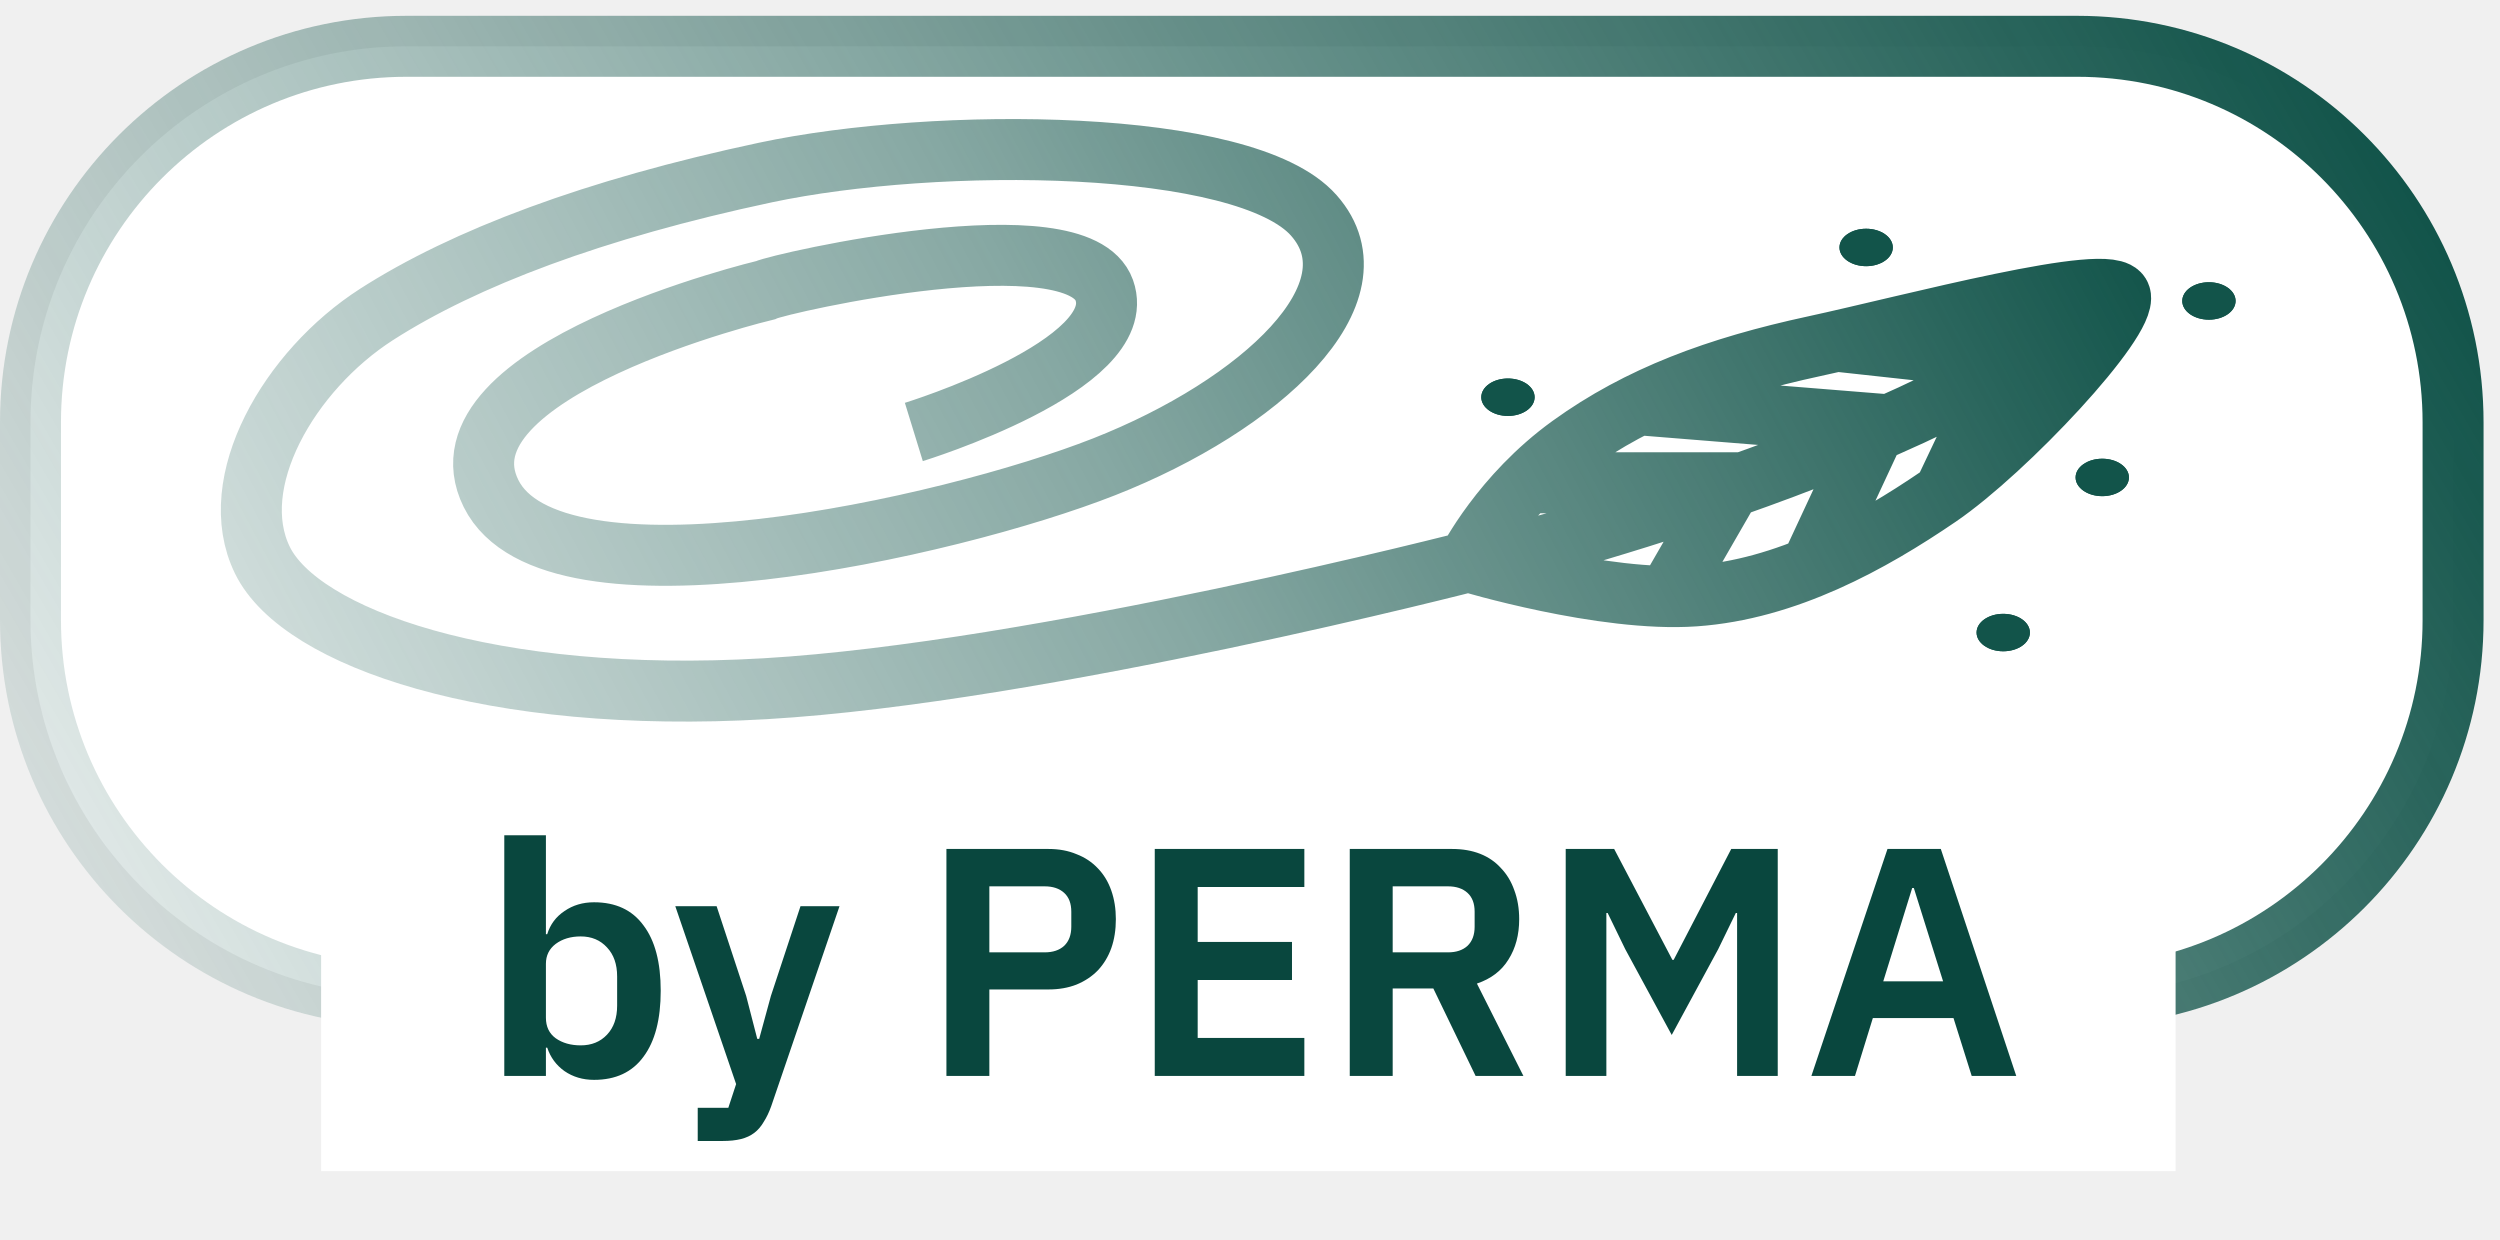
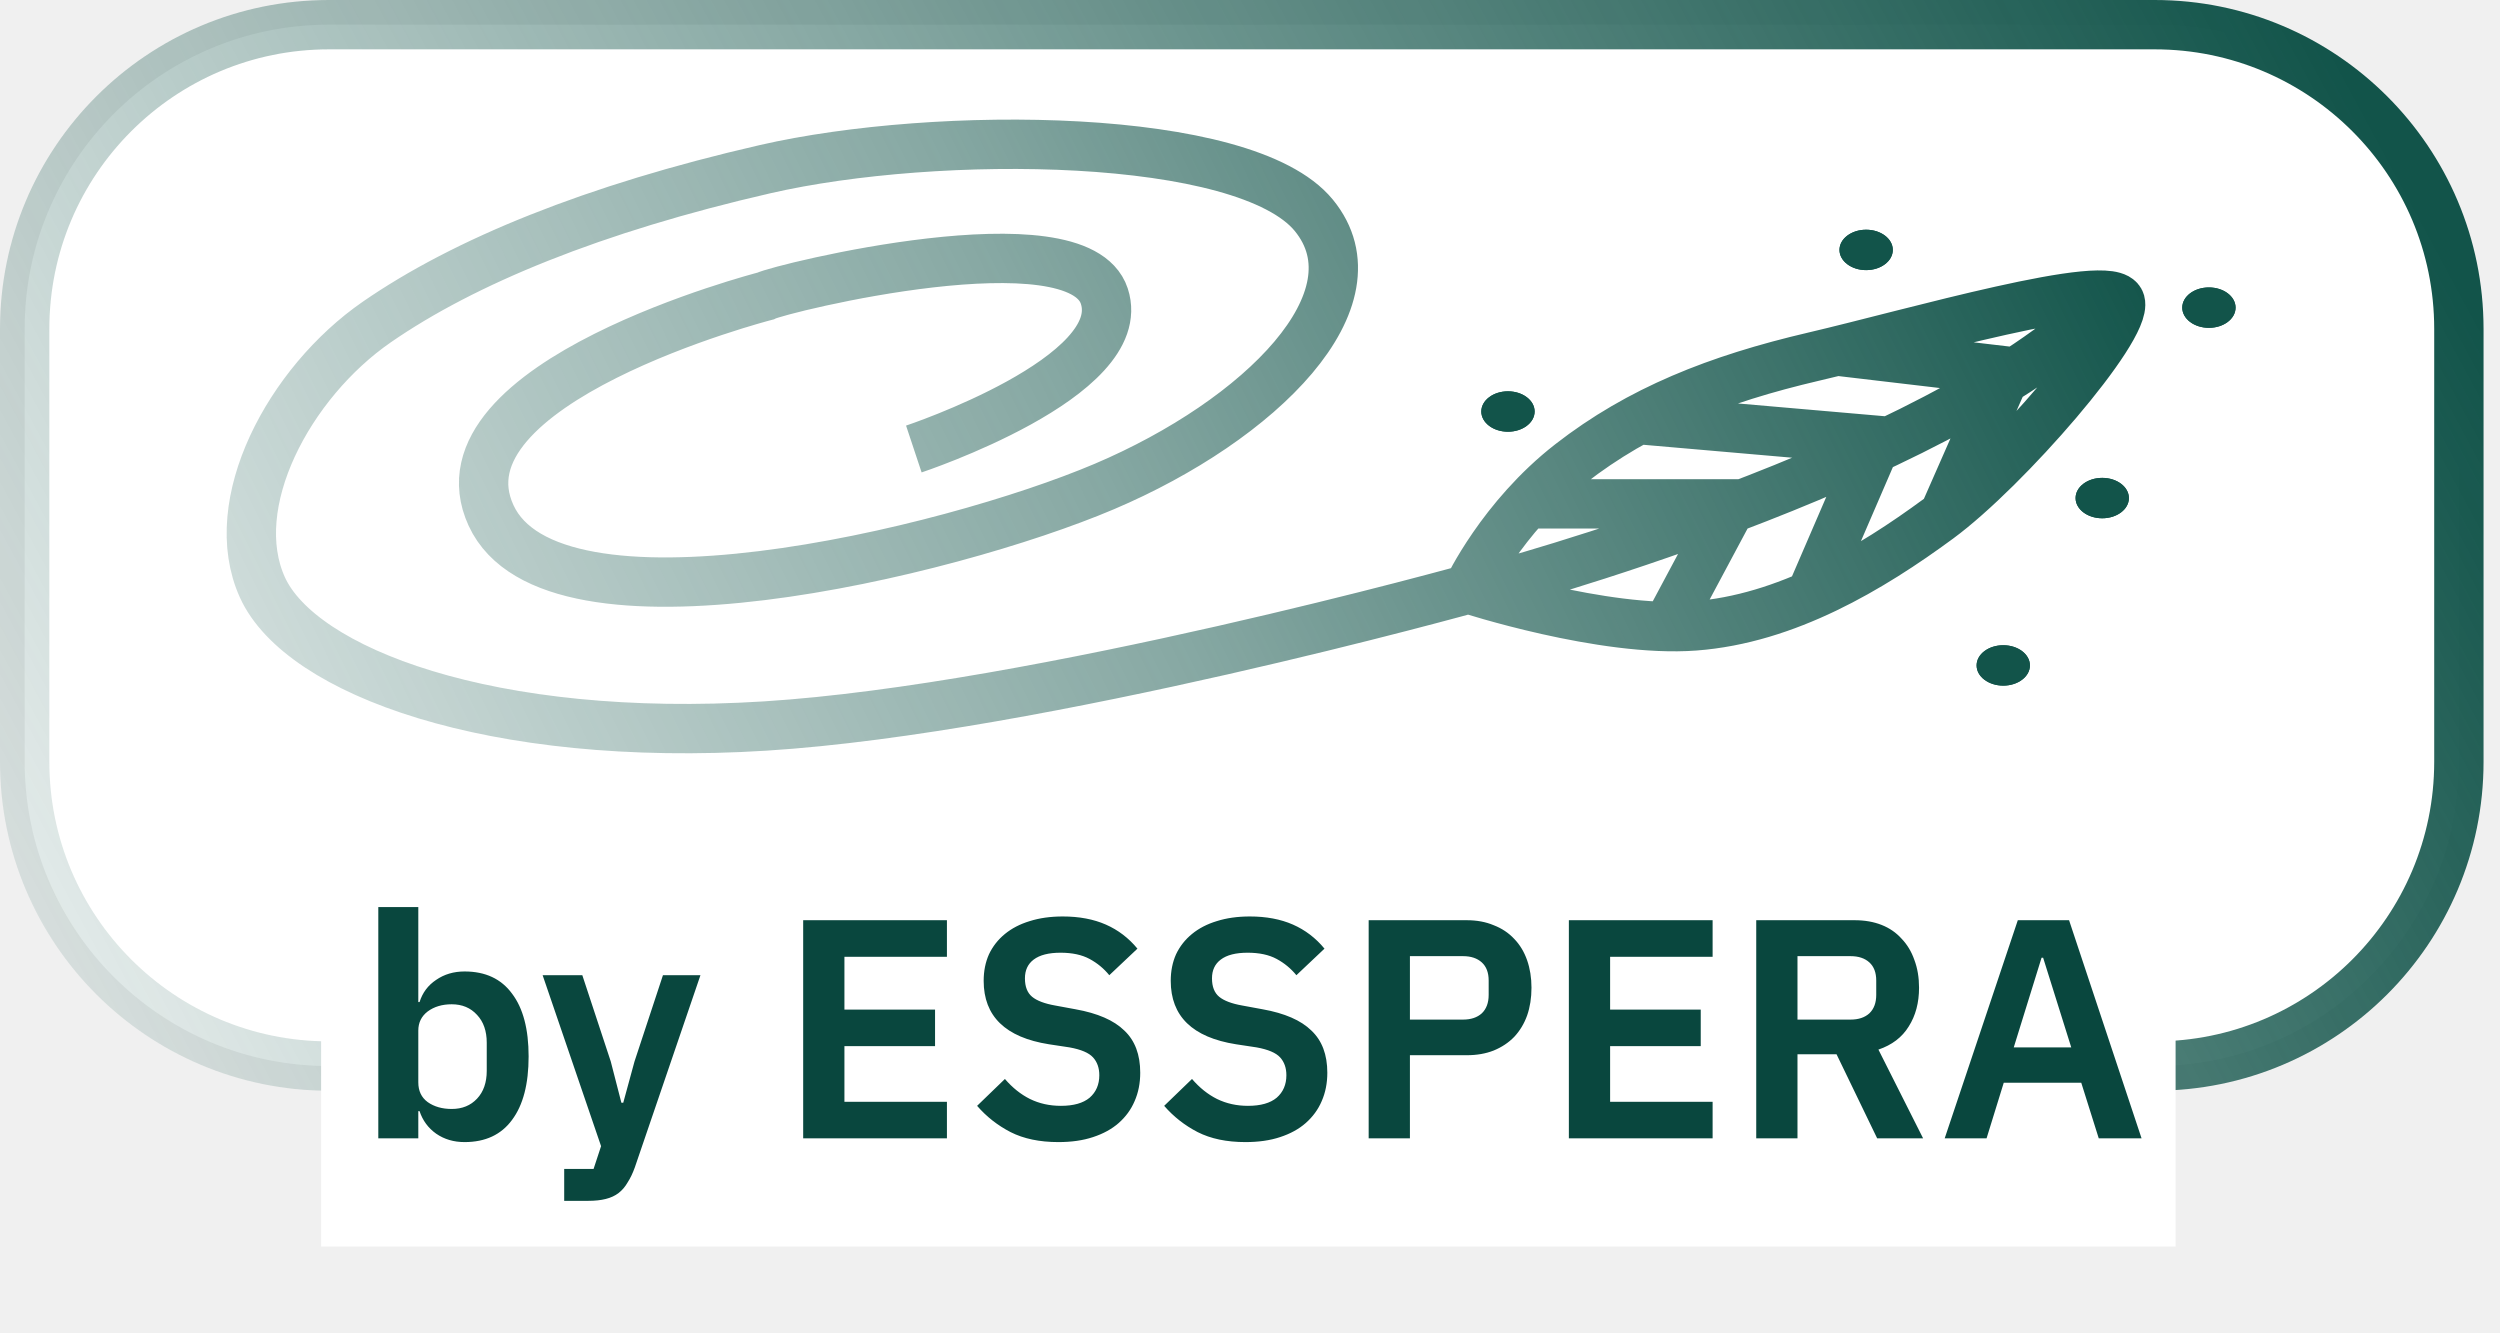
- <svg xmlns="http://www.w3.org/2000/svg" width="123" height="61" viewBox="0 0 123 61" fill="none">
-   <rect x="1.5" y="2.278" width="119.191" height="46.737" rx="18.5" fill="white" stroke="url(#paint0_linear_73_652)" stroke-width="3" />
-   <path d="M44.961 21.253C44.961 21.253 55.643 17.964 54.331 14.28C53.019 10.596 38.401 13.929 37.651 14.28C37.651 14.28 21.16 18.227 24.158 24.28C27.157 30.332 46.647 25.99 54.331 22.964C62.015 19.938 68.012 14.412 64.638 10.596C61.265 6.78 46.085 6.696 37.651 8.49C29.218 10.285 22.846 12.701 18.536 15.464C14.225 18.227 11.039 23.753 12.914 27.569C14.788 31.385 24.158 34.675 37.651 33.885C51.145 33.096 72.51 27.569 72.51 27.569M73.259 27.569C73.259 27.569 95.186 22.175 103.432 14.675M75.508 23.753H85.253L82.067 29.28M80.943 19.938L92.375 20.859L89.189 27.701M90.314 16.78L98.747 17.701L95.561 24.411M104.32 14.548C104.681 15.77 98.699 22.164 95.374 24.432C92.048 26.7 87.886 29.005 83.38 29.32C78.873 29.636 72.228 27.628 72.228 27.628C72.228 27.628 73.871 24.372 77.264 21.924C80.657 19.476 84.479 18.07 89.258 17.035C94.036 16.001 103.96 13.325 104.32 14.548Z" stroke="url(#paint1_linear_73_652)" stroke-width="3" />
-   <ellipse cx="98.559" cy="31.122" rx="1.312" ry="0.921" fill="#12544A" />
-   <ellipse cx="98.559" cy="31.122" rx="1.312" ry="0.921" fill="#12544A" />
-   <ellipse cx="103.431" cy="23.49" rx="1.312" ry="0.921" fill="#12544A" />
-   <ellipse cx="103.431" cy="23.49" rx="1.312" ry="0.921" fill="#12544A" />
-   <ellipse cx="74.191" cy="19.543" rx="1.312" ry="0.921" fill="#12544A" />
-   <ellipse cx="74.191" cy="19.543" rx="1.312" ry="0.921" fill="#12544A" />
-   <ellipse cx="91.814" cy="12.175" rx="1.312" ry="0.921" fill="#12544A" />
-   <ellipse cx="91.814" cy="12.175" rx="1.312" ry="0.921" fill="#12544A" />
-   <ellipse cx="108.679" cy="14.807" rx="1.312" ry="0.921" fill="#12544A" />
-   <ellipse cx="108.679" cy="14.807" rx="1.312" ry="0.921" fill="#12544A" />
-   <rect x="15.799" y="36.831" width="91.24" height="20.789" fill="white" />
-   <path d="M24.811 41.096H26.859V45.961H26.923C27.073 45.48 27.355 45.102 27.771 44.825C28.187 44.536 28.673 44.392 29.227 44.392C30.294 44.392 31.105 44.771 31.659 45.529C32.225 46.275 32.507 47.347 32.507 48.745C32.507 50.153 32.225 51.235 31.659 51.992C31.105 52.75 30.294 53.129 29.227 53.129C28.673 53.129 28.187 52.984 27.771 52.697C27.366 52.408 27.083 52.025 26.923 51.544H26.859V52.937H24.811V41.096ZM28.571 51.432C29.105 51.432 29.537 51.257 29.867 50.904C30.198 50.553 30.363 50.078 30.363 49.48V48.041C30.363 47.443 30.198 46.968 29.867 46.617C29.537 46.254 29.105 46.072 28.571 46.072C28.081 46.072 27.67 46.195 27.339 46.441C27.019 46.686 26.859 47.011 26.859 47.416V50.072C26.859 50.51 27.019 50.846 27.339 51.081C27.67 51.315 28.081 51.432 28.571 51.432ZM39.385 44.584H41.304L37.944 54.425C37.838 54.723 37.715 54.979 37.577 55.193C37.449 55.416 37.294 55.598 37.112 55.736C36.931 55.875 36.712 55.977 36.456 56.041C36.2 56.105 35.902 56.136 35.56 56.136H34.328V54.505H35.833L36.217 53.337L33.224 44.584H35.257L36.712 49.001L37.257 51.112H37.352L37.928 49.001L39.385 44.584ZM46.564 52.937V41.769H51.588C52.1 41.769 52.559 41.854 52.964 42.025C53.38 42.184 53.732 42.419 54.02 42.728C54.308 43.027 54.527 43.39 54.676 43.816C54.826 44.243 54.9 44.712 54.9 45.224C54.9 45.747 54.826 46.222 54.676 46.648C54.527 47.065 54.308 47.427 54.02 47.736C53.732 48.035 53.38 48.27 52.964 48.441C52.559 48.6 52.1 48.681 51.588 48.681H48.676V52.937H46.564ZM48.676 46.856H51.396C51.802 46.856 52.122 46.75 52.356 46.536C52.591 46.312 52.708 45.998 52.708 45.593V44.856C52.708 44.451 52.591 44.142 52.356 43.928C52.122 43.715 51.802 43.608 51.396 43.608H48.676V46.856ZM56.814 52.937V41.769H64.174V43.641H58.926V46.344H63.566V48.217H58.926V51.065H64.174V52.937H56.814ZM68.52 52.937H66.408V41.769H71.448C71.96 41.769 72.419 41.849 72.824 42.008C73.23 42.169 73.571 42.403 73.848 42.712C74.136 43.011 74.355 43.374 74.504 43.8C74.664 44.227 74.744 44.702 74.744 45.224C74.744 45.992 74.568 46.654 74.216 47.209C73.875 47.763 73.358 48.158 72.664 48.392L74.952 52.937H72.6L70.52 48.633H68.52V52.937ZM71.24 46.856C71.645 46.856 71.966 46.75 72.2 46.536C72.435 46.312 72.552 45.998 72.552 45.593V44.856C72.552 44.451 72.435 44.142 72.2 43.928C71.966 43.715 71.645 43.608 71.24 43.608H68.52V46.856H71.24ZM85.465 44.92H85.401L84.537 46.697L82.249 50.92L79.961 46.697L79.097 44.92H79.033V52.937H77.033V41.769H79.417L82.281 47.224H82.345L85.177 41.769H87.465V52.937H85.465V44.92ZM97.008 52.937L96.112 50.089H92.144L91.264 52.937H89.12L92.864 41.769H95.488L99.2 52.937H97.008ZM94.16 43.688H94.08L92.656 48.281H95.6L94.16 43.688Z" fill="#09473E" />
+ <svg xmlns="http://www.w3.org/2000/svg" width="152" height="81" viewBox="0 0 152 81" fill="none">
+   <rect x="1.5" y="1.5" width="148" height="63.316" rx="18.5" fill="white" stroke="url(#paint0_linear_58_3629)" stroke-width="3" />
+   <path d="M55.561 27.3C55.561 27.3 68.762 22.914 67.141 18.002C65.52 13.09 47.455 17.534 46.529 18.002C46.529 18.002 26.149 23.265 29.854 31.335C33.56 39.406 57.645 33.616 67.141 29.581C76.636 25.546 84.047 18.177 79.879 13.09C75.71 8.002 56.951 7.89 46.529 10.283C36.107 12.675 28.233 15.897 22.906 19.581C17.579 23.265 13.643 30.634 15.958 35.721C18.274 40.809 29.854 45.195 46.529 44.142C63.204 43.09 89.606 35.721 89.606 35.721M90.532 35.721C90.532 35.721 117.629 28.528 127.819 18.528M93.311 30.634H105.354L101.417 38.002M100.027 25.546L114.155 26.774L110.218 35.897M111.607 21.335L122.029 22.563L118.092 31.511M128.916 18.359C129.362 19.989 121.97 28.514 117.86 31.538C113.751 34.562 108.608 37.636 103.039 38.056C97.469 38.477 89.258 35.799 89.258 35.799C89.258 35.799 91.287 31.458 95.481 28.194C99.674 24.93 104.397 23.056 110.303 21.676C116.208 20.297 128.471 16.73 128.916 18.359Z" stroke="url(#paint1_linear_58_3629)" stroke-width="3" />
+   <ellipse cx="121.798" cy="40.458" rx="1.621" ry="1.228" fill="#12544A" />
+   <ellipse cx="121.798" cy="40.458" rx="1.621" ry="1.228" fill="#12544A" />
+   <ellipse cx="127.816" cy="30.283" rx="1.621" ry="1.228" fill="#12544A" />
+   <ellipse cx="127.816" cy="30.283" rx="1.621" ry="1.228" fill="#12544A" />
+   <ellipse cx="91.684" cy="25.02" rx="1.621" ry="1.228" fill="#12544A" />
+   <ellipse cx="91.684" cy="25.02" rx="1.621" ry="1.228" fill="#12544A" />
+   <ellipse cx="113.461" cy="15.195" rx="1.621" ry="1.228" fill="#12544A" />
+   <ellipse cx="113.461" cy="15.195" rx="1.621" ry="1.228" fill="#12544A" />
+   <ellipse cx="134.302" cy="18.704" rx="1.621" ry="1.228" fill="#12544A" />
+   <ellipse cx="134.302" cy="18.704" rx="1.621" ry="1.228" fill="#12544A" />
+   <rect x="19.524" y="48.071" width="112.752" height="27.719" fill="white" />
+   <path d="M23.001 55.151H25.433V60.927H25.509C25.686 60.357 26.022 59.907 26.516 59.578C27.01 59.236 27.587 59.065 28.245 59.065C29.512 59.065 30.474 59.514 31.133 60.414C31.805 61.3 32.14 62.574 32.14 64.233C32.14 65.905 31.805 67.191 31.133 68.09C30.474 68.989 29.512 69.439 28.245 69.439C27.587 69.439 27.01 69.268 26.516 68.926C26.035 68.584 25.699 68.128 25.509 67.558H25.433V69.211H23.001V55.151ZM27.466 67.425C28.099 67.425 28.613 67.216 29.005 66.798C29.398 66.38 29.594 65.816 29.594 65.107V63.397C29.594 62.688 29.398 62.124 29.005 61.706C28.613 61.275 28.099 61.06 27.466 61.06C26.884 61.06 26.396 61.206 26.003 61.497C25.623 61.788 25.433 62.175 25.433 62.656V65.81C25.433 66.329 25.623 66.728 26.003 67.007C26.396 67.285 26.884 67.425 27.466 67.425ZM40.307 59.293H42.587L38.597 70.978C38.47 71.332 38.325 71.636 38.16 71.89C38.008 72.156 37.824 72.371 37.609 72.536C37.394 72.701 37.134 72.821 36.83 72.897C36.526 72.973 36.171 73.011 35.766 73.011H34.303V71.073H36.089L36.545 69.686L32.992 59.293H35.405L37.134 64.537L37.78 67.045H37.894L38.578 64.537L40.307 59.293ZM48.833 69.211V55.949H57.573V58.172H51.341V61.383H56.851V63.606H51.341V66.988H57.573V69.211H48.833ZM64.349 69.439C63.209 69.439 62.239 69.236 61.441 68.831C60.656 68.425 59.978 67.894 59.408 67.235L61.099 65.601C61.556 66.133 62.062 66.538 62.62 66.817C63.19 67.096 63.816 67.235 64.501 67.235C65.273 67.235 65.856 67.07 66.249 66.741C66.641 66.399 66.838 65.943 66.838 65.373C66.838 64.93 66.711 64.569 66.457 64.29C66.204 64.011 65.729 63.809 65.032 63.682L63.779 63.492C61.131 63.074 59.807 61.788 59.807 59.635C59.807 59.039 59.915 58.501 60.13 58.02C60.358 57.538 60.681 57.127 61.099 56.785C61.517 56.443 62.018 56.183 62.6 56.006C63.196 55.816 63.867 55.721 64.615 55.721C65.615 55.721 66.489 55.886 67.237 56.215C67.984 56.544 68.624 57.032 69.156 57.678L67.445 59.293C67.116 58.888 66.717 58.558 66.249 58.305C65.78 58.051 65.191 57.925 64.481 57.925C63.76 57.925 63.215 58.064 62.847 58.343C62.493 58.609 62.316 58.989 62.316 59.483C62.316 59.989 62.461 60.363 62.752 60.604C63.044 60.844 63.513 61.022 64.159 61.136L65.394 61.364C66.736 61.605 67.724 62.035 68.358 62.656C69.004 63.264 69.326 64.119 69.326 65.221C69.326 65.854 69.213 66.43 68.984 66.95C68.769 67.457 68.446 67.9 68.016 68.28C67.597 68.647 67.078 68.932 66.457 69.135C65.85 69.338 65.147 69.439 64.349 69.439ZM75.722 69.439C74.582 69.439 73.614 69.236 72.816 68.831C72.03 68.425 71.353 67.894 70.782 67.235L72.474 65.601C72.93 66.133 73.436 66.538 73.993 66.817C74.564 67.096 75.191 67.235 75.874 67.235C76.647 67.235 77.23 67.07 77.623 66.741C78.015 66.399 78.212 65.943 78.212 65.373C78.212 64.93 78.085 64.569 77.832 64.29C77.578 64.011 77.103 63.809 76.406 63.682L75.153 63.492C72.505 63.074 71.181 61.788 71.181 59.635C71.181 59.039 71.289 58.501 71.504 58.02C71.733 57.538 72.055 57.127 72.474 56.785C72.891 56.443 73.392 56.183 73.975 56.006C74.57 55.816 75.241 55.721 75.989 55.721C76.989 55.721 77.863 55.886 78.611 56.215C79.358 56.544 79.998 57.032 80.529 57.678L78.82 59.293C78.49 58.888 78.091 58.558 77.623 58.305C77.154 58.051 76.565 57.925 75.856 57.925C75.133 57.925 74.589 58.064 74.222 58.343C73.867 58.609 73.689 58.989 73.689 59.483C73.689 59.989 73.835 60.363 74.126 60.604C74.418 60.844 74.886 61.022 75.532 61.136L76.767 61.364C78.11 61.605 79.098 62.035 79.731 62.656C80.377 63.264 80.701 64.119 80.701 65.221C80.701 65.854 80.587 66.43 80.359 66.95C80.143 67.457 79.82 67.9 79.389 68.28C78.972 68.647 78.452 68.932 77.832 69.135C77.224 69.338 76.52 69.439 75.722 69.439ZM83.215 69.211V55.949H89.181C89.789 55.949 90.333 56.05 90.815 56.253C91.309 56.443 91.727 56.721 92.069 57.089C92.411 57.444 92.67 57.874 92.848 58.381C93.025 58.888 93.114 59.445 93.114 60.053C93.114 60.673 93.025 61.237 92.848 61.744C92.67 62.238 92.411 62.669 92.069 63.036C91.727 63.391 91.309 63.669 90.815 63.872C90.333 64.062 89.789 64.157 89.181 64.157H85.723V69.211H83.215ZM85.723 61.991H88.953C89.434 61.991 89.814 61.864 90.093 61.611C90.371 61.345 90.511 60.971 90.511 60.49V59.616C90.511 59.135 90.371 58.767 90.093 58.514C89.814 58.261 89.434 58.134 88.953 58.134H85.723V61.991ZM95.387 69.211V55.949H104.127V58.172H97.895V61.383H103.405V63.606H97.895V66.988H104.127V69.211H95.387ZM109.287 69.211H106.779V55.949H112.764C113.372 55.949 113.917 56.044 114.398 56.234C114.88 56.424 115.285 56.703 115.614 57.07C115.956 57.425 116.216 57.855 116.393 58.362C116.583 58.868 116.678 59.432 116.678 60.053C116.678 60.965 116.469 61.75 116.051 62.409C115.646 63.068 115.032 63.536 114.208 63.815L116.925 69.211H114.132L111.662 64.1H109.287V69.211ZM112.517 61.991C112.999 61.991 113.379 61.864 113.657 61.611C113.936 61.345 114.075 60.971 114.075 60.49V59.616C114.075 59.135 113.936 58.767 113.657 58.514C113.379 58.261 112.999 58.134 112.517 58.134H109.287V61.991H112.517ZM127.604 69.211L126.54 65.829H121.828L120.783 69.211H118.237L122.683 55.949H125.799L130.207 69.211H127.604ZM124.222 58.229H124.127L122.436 63.682H125.932L124.222 58.229Z" fill="#09473E" />
  <defs>
-     <linearGradient id="paint0_linear_73_652" x1="1.43074e-06" y1="44.657" x2="103.866" y2="-15.773" gradientUnits="userSpaceOnUse">
+     <linearGradient id="paint0_linear_58_3629" x1="1.76806e-06" y1="58.504" x2="133.101" y2="-13.268" gradientUnits="userSpaceOnUse">
      <stop stop-color="#12544A" stop-opacity="0.1" />
      <stop offset="0.479" stop-color="#12544A" stop-opacity="0.51" />
      <stop offset="1" stop-color="#12544A" />
    </linearGradient>
-     <linearGradient id="paint1_linear_73_652" x1="1.87" y1="40.91" x2="96.959" y2="-9.997" gradientUnits="userSpaceOnUse">
+     <linearGradient id="paint1_linear_58_3629" x1="2.311" y1="53.509" x2="123.63" y2="-6.689" gradientUnits="userSpaceOnUse">
      <stop stop-color="#12544A" stop-opacity="0.1" />
      <stop offset="0.51" stop-color="#12544A" stop-opacity="0.51" />
      <stop offset="0.974" stop-color="#12544A" />
    </linearGradient>
  </defs>
</svg>
